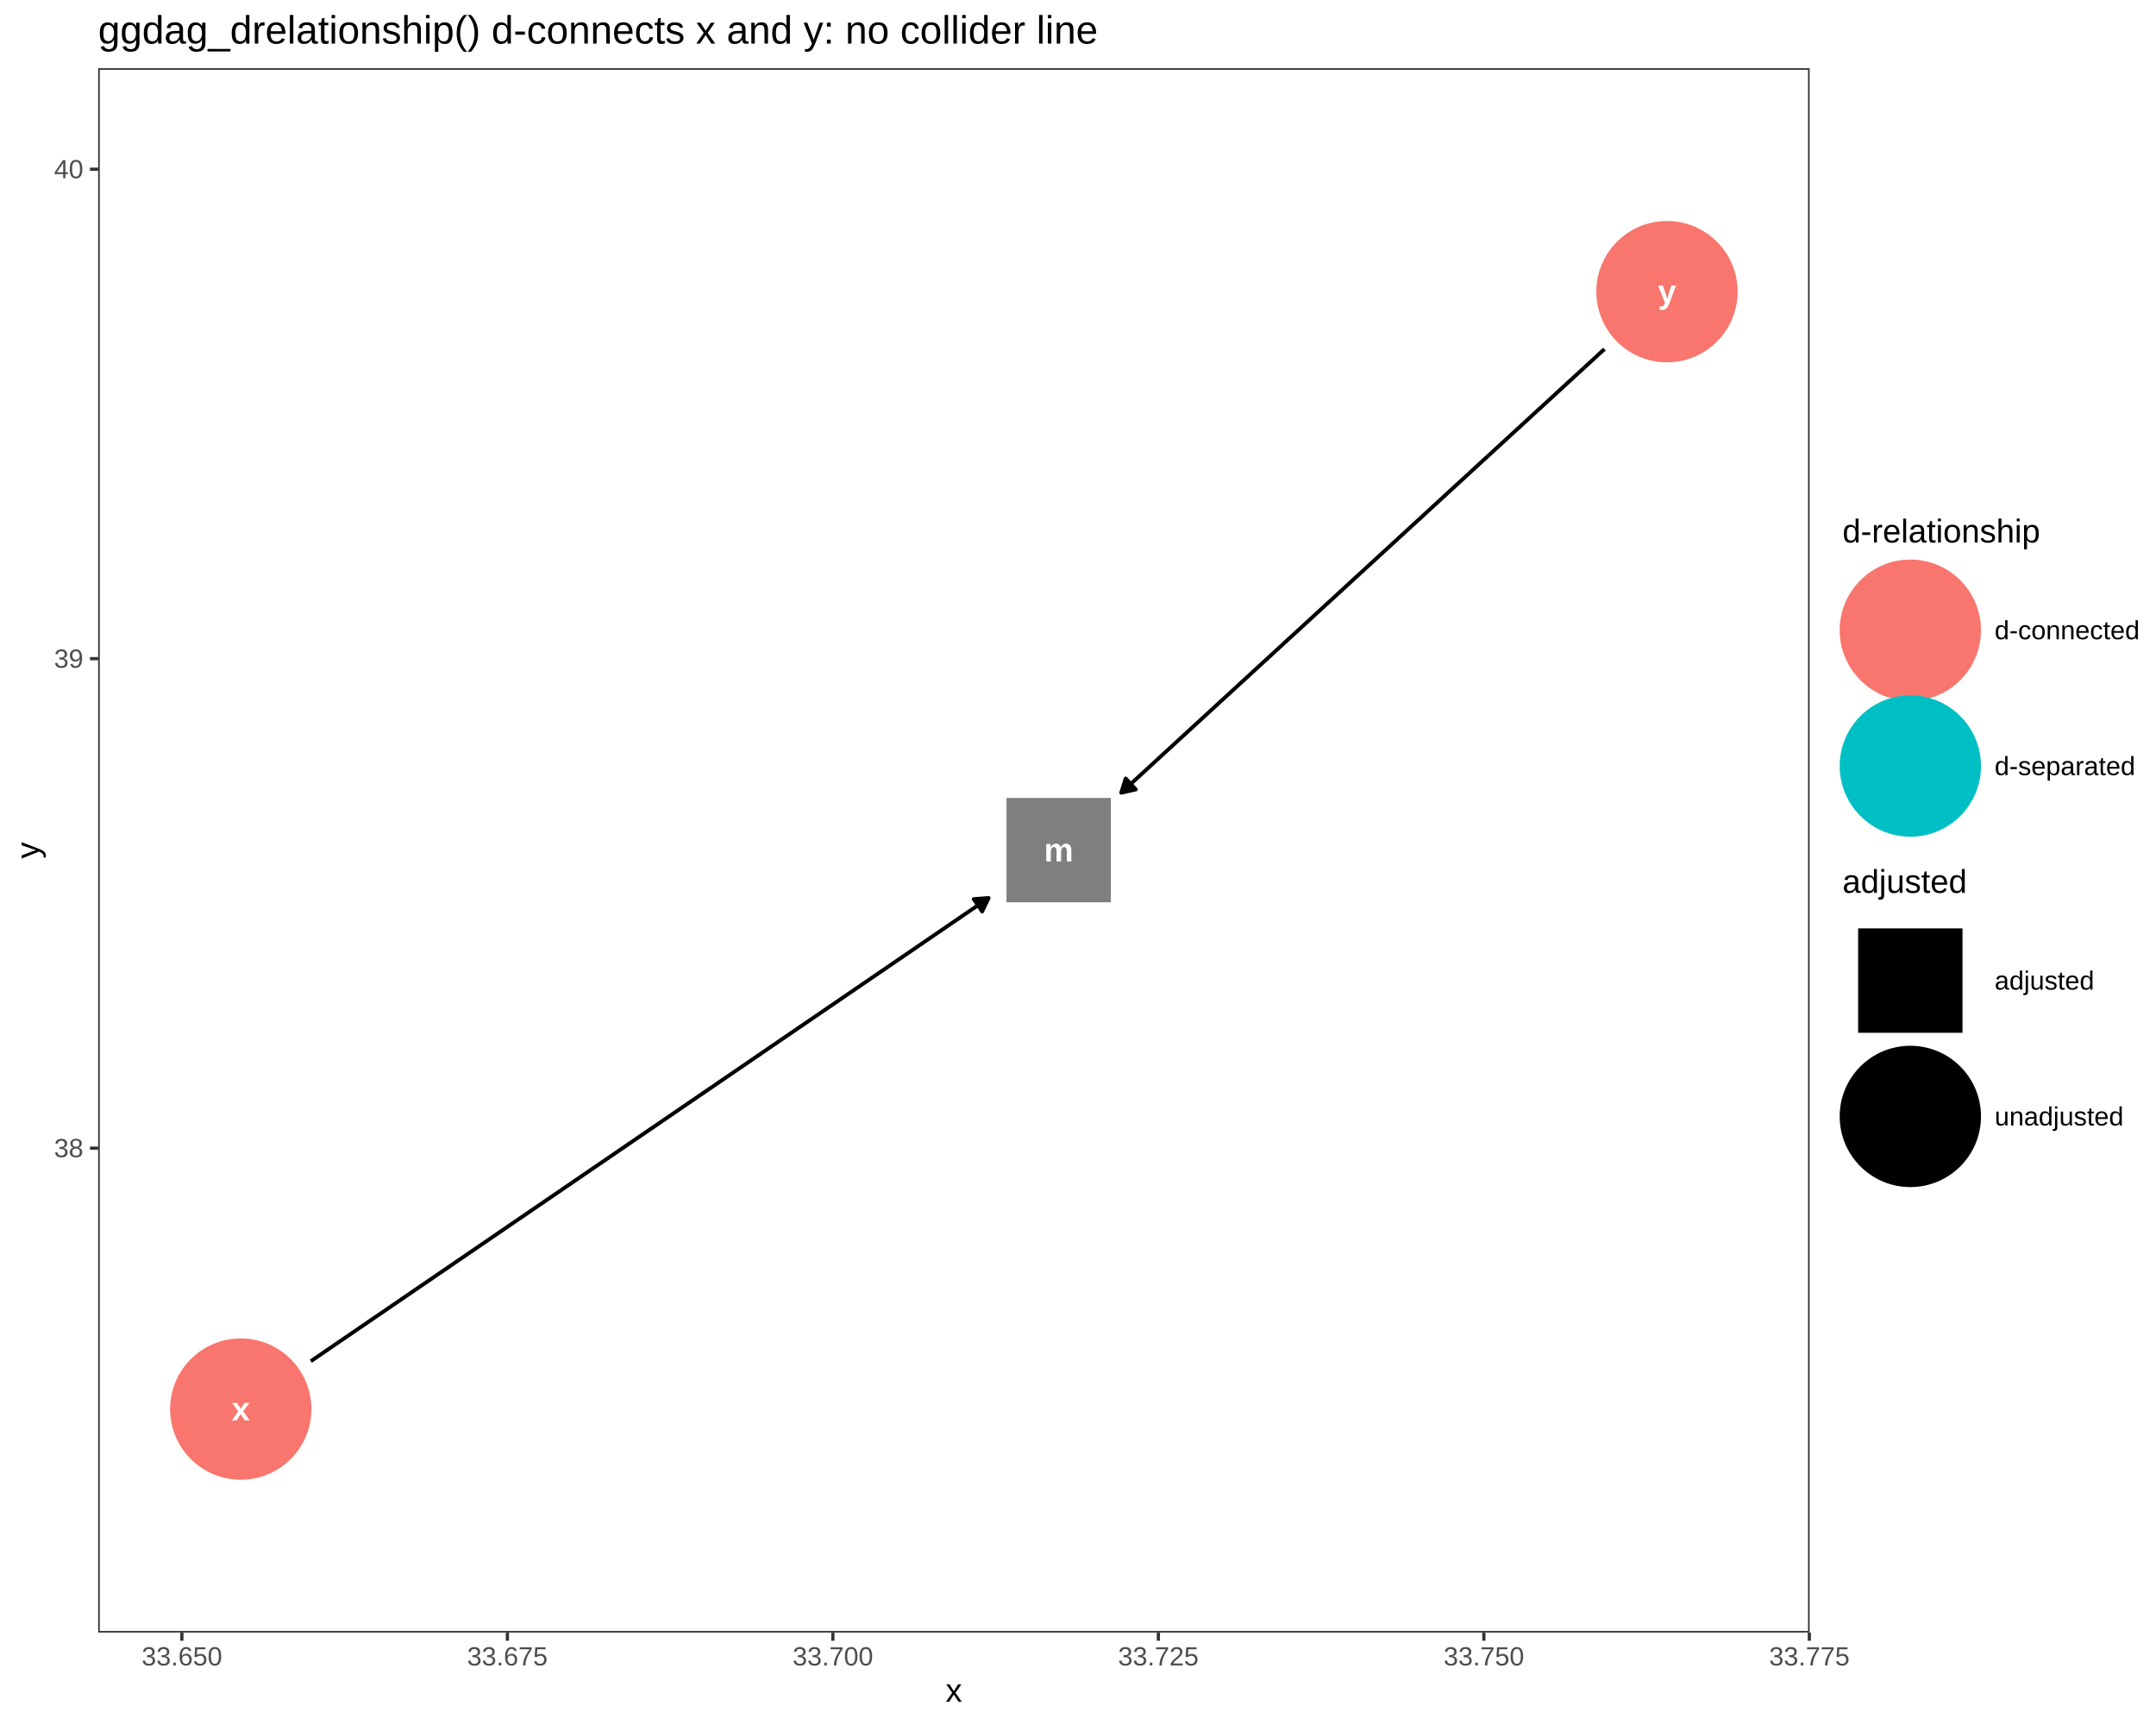
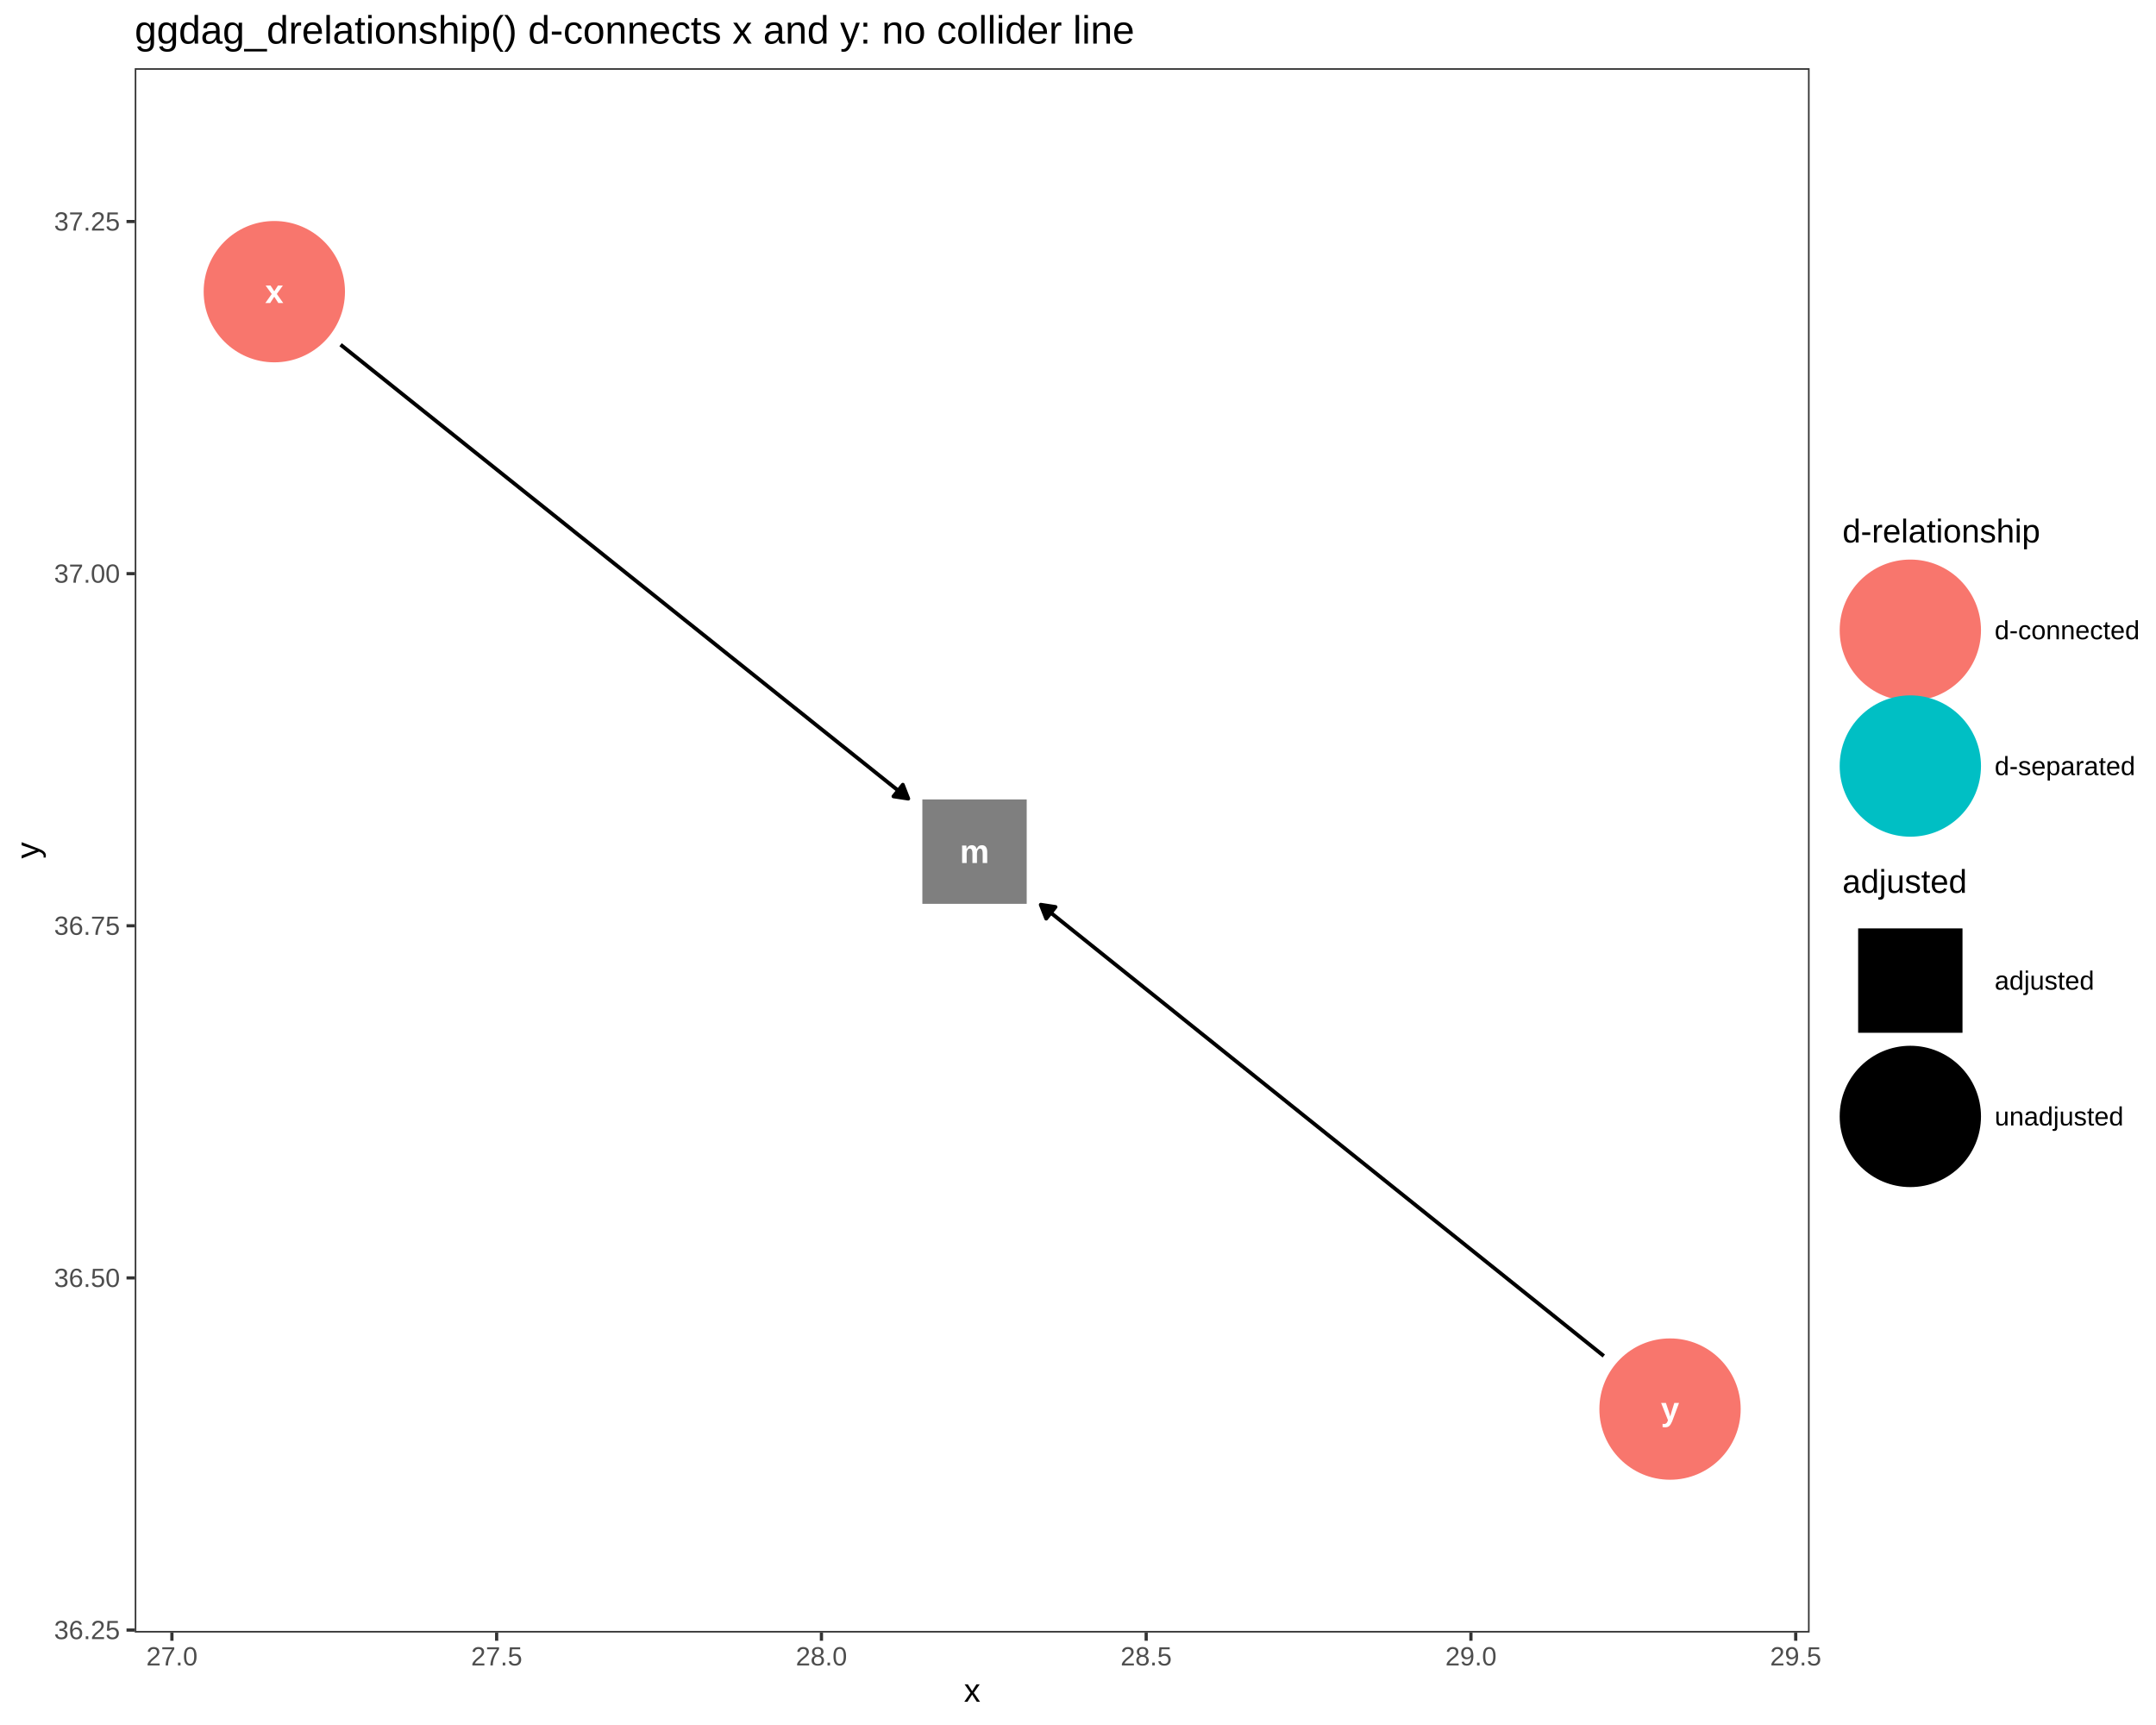
<svg xmlns="http://www.w3.org/2000/svg" viewBox="0 0 720.00 576.00">
  <defs>
    <style type="text/css">
    line, polyline, polygon, path, rect, circle {
      fill: none;
      stroke: #000000;
      stroke-linecap: round;
      stroke-linejoin: round;
      stroke-miterlimit: 10.00;
    }
  </style>
  </defs>
  <rect width="100%" height="100%" style="stroke: none; fill: #FFFFFF;" />
  <rect x="0.00" y="0.00" width="720.00" height="576.00" style="stroke-width: 1.07; stroke: #FFFFFF; fill: #FFFFFF;" />
  <defs>
-     <clipPath id="cpMzIuNzh8NjA0LjMyfDU0NS4xM3wyMi43Nw==">
-       <rect x="32.78" y="22.77" width="571.55" height="522.36" />
+     <clipPath id="cpNDQuOTl8NjA0LjMyfDU0NS4xM3wyMi43Nw==">
+       <rect x="44.99" y="22.77" width="559.33" height="522.36" />
    </clipPath>
  </defs>
-   <rect x="32.78" y="22.77" width="571.55" height="522.36" style="stroke-width: 1.07; stroke: none; fill: #FFFFFF;" clip-path="url(#cpMzIuNzh8NjA0LjMyfDU0NS4xM3wyMi43Nw==)" />
-   <polyline points="103.81,454.52 105.24,453.54 108.00,451.66 110.75,449.77 113.51,447.88 116.27,446.00 119.03,444.11 121.79,442.23 124.55,440.34 127.31,438.46 130.07,436.57 132.83,434.69 135.59,432.80 138.34,430.92 141.10,429.03 143.86,427.15 146.62,425.26 149.38,423.38 152.14,421.49 154.90,419.61 157.66,417.72 160.42,415.83 163.18,413.95 165.94,412.06 168.69,410.18 171.45,408.29 174.21,406.41 176.97,404.52 179.73,402.64 182.49,400.75 185.25,398.87 188.01,396.98 190.77,395.10 193.53,393.21 196.28,391.33 199.04,389.44 201.80,387.56 204.56,385.67 207.32,383.78 210.08,381.90 212.84,380.01 215.60,378.13 218.36,376.24 221.12,374.36 223.88,372.47 226.63,370.59 229.39,368.70 232.15,366.82 234.91,364.93 237.67,363.05 240.43,361.16 243.19,359.28 245.95,357.39 248.71,355.51 251.47,353.62 254.22,351.74 256.98,349.85 259.74,347.96 262.50,346.08 265.26,344.19 268.02,342.31 270.78,340.42 273.54,338.54 276.30,336.65 279.06,334.77 281.82,332.88 284.57,331.00 287.33,329.11 290.09,327.23 292.85,325.34 295.61,323.46 298.37,321.57 301.13,319.69 303.89,317.80 306.65,315.91 309.41,314.03 312.16,312.14 314.92,310.26 317.68,308.37 320.44,306.49 323.20,304.60 325.96,302.72 328.72,300.83 330.15,299.86 " style="stroke-width: 1.28; stroke-linecap: butt;" clip-path="url(#cpMzIuNzh8NjA0LjMyfDU0NS4xM3wyMi43Nw==)" />
-   <polygon points="327.99,304.35 330.15,299.86 325.18,300.23 " style="stroke-width: 1.28; stroke-linecap: butt; fill: #000000;" clip-path="url(#cpMzIuNzh8NjA0LjMyfDU0NS4xM3wyMi43Nw==)" />
-   <polyline points="535.81,116.56 534.12,118.11 532.07,120.00 530.02,121.88 527.97,123.76 525.91,125.65 523.86,127.53 521.81,129.41 519.76,131.30 517.71,133.18 515.65,135.07 513.60,136.95 511.55,138.83 509.50,140.72 507.45,142.60 505.39,144.48 503.34,146.37 501.29,148.25 499.24,150.13 497.19,152.02 495.13,153.90 493.08,155.78 491.03,157.67 488.98,159.55 486.93,161.43 484.87,163.32 482.82,165.20 480.77,167.09 478.72,168.97 476.67,170.85 474.62,172.74 472.56,174.62 470.51,176.50 468.46,178.39 466.41,180.27 464.36,182.15 462.30,184.04 460.25,185.92 458.20,187.80 456.15,189.69 454.10,191.57 452.04,193.45 449.99,195.34 447.94,197.22 445.89,199.11 443.84,200.99 441.78,202.87 439.73,204.76 437.68,206.64 435.63,208.52 433.58,210.41 431.52,212.29 429.47,214.17 427.42,216.06 425.37,217.94 423.32,219.82 421.26,221.71 419.21,223.59 417.16,225.48 415.11,227.36 413.06,229.24 411.00,231.13 408.95,233.01 406.90,234.89 404.85,236.78 402.80,238.66 400.75,240.54 398.69,242.43 396.64,244.31 394.59,246.19 392.54,248.08 390.49,249.96 388.43,251.84 386.38,253.73 384.33,255.61 382.28,257.50 380.23,259.38 378.17,261.26 376.12,263.15 374.43,264.70 " style="stroke-width: 1.28; stroke-linecap: butt;" clip-path="url(#cpMzIuNzh8NjA0LjMyfDU0NS4xM3wyMi43Nw==)" />
-   <polygon points="375.93,259.94 374.43,264.70 379.30,263.61 " style="stroke-width: 1.28; stroke-linecap: butt; fill: #000000;" clip-path="url(#cpMzIuNzh8NjA0LjMyfDU0NS4xM3wyMi43Nw==)" />
-   <circle cx="80.40" cy="470.51" r="17.43pt" style="stroke-width: 0.71; stroke: #F8766D; fill: #F8766D;" clip-path="url(#cpMzIuNzh8NjA0LjMyfDU0NS4xM3wyMi43Nw==)" />
-   <circle cx="556.69" cy="97.39" r="17.43pt" style="stroke-width: 0.71; stroke: #F8766D; fill: #F8766D;" clip-path="url(#cpMzIuNzh8NjA0LjMyfDU0NS4xM3wyMi43Nw==)" />
-   <polygon points="336.12,301.29 370.98,301.29 370.98,266.44 336.12,266.44 " style="stroke-width: 0.71; stroke: none; fill: #7F7F7F;" clip-path="url(#cpMzIuNzh8NjA0LjMyfDU0NS4xM3wyMi43Nw==)" />
-   <g clip-path="url(#cpMzIuNzh8NjA0LjMyfDU0NS4xM3wyMi43Nw==)">
-     <text x="77.33" y="474.30" style="font-size: 11.04px; font-weight: bold; fill: #FFFFFF; font-family: Liberation Sans;" textLength="6.14px" lengthAdjust="spacingAndGlyphs">x</text>
+   <rect x="44.99" y="22.77" width="559.33" height="522.36" style="stroke-width: 1.07; stroke: none; fill: #FFFFFF;" clip-path="url(#cpNDQuOTl8NjA0LjMyfDU0NS4xM3wyMi43Nw==)" />
+   <polyline points="113.74,115.10 115.23,116.28 117.59,118.17 119.95,120.06 122.31,121.95 124.67,123.84 127.04,125.72 129.40,127.61 131.76,129.50 134.12,131.39 136.48,133.28 138.85,135.17 141.21,137.06 143.57,138.94 145.93,140.83 148.29,142.72 150.66,144.61 153.02,146.50 155.38,148.39 157.74,150.28 160.10,152.16 162.47,154.05 164.83,155.94 167.19,157.83 169.55,159.72 171.92,161.61 174.28,163.50 176.64,165.39 179.00,167.27 181.36,169.16 183.73,171.05 186.09,172.94 188.45,174.83 190.81,176.72 193.17,178.61 195.54,180.49 197.90,182.38 200.26,184.27 202.62,186.16 204.98,188.05 207.35,189.94 209.71,191.83 212.07,193.71 214.43,195.60 216.79,197.49 219.16,199.38 221.52,201.27 223.88,203.16 226.24,205.05 228.60,206.94 230.97,208.82 233.33,210.71 235.69,212.60 238.05,214.49 240.41,216.38 242.78,218.27 245.14,220.16 247.50,222.04 249.86,223.93 252.23,225.82 254.59,227.71 256.95,229.60 259.31,231.49 261.67,233.38 264.04,235.27 266.40,237.15 268.76,239.04 271.12,240.93 273.48,242.82 275.85,244.71 278.21,246.60 280.57,248.49 282.93,250.37 285.29,252.26 287.66,254.15 290.02,256.04 292.38,257.93 294.74,259.82 297.10,261.71 299.47,263.59 301.83,265.48 303.31,266.67 " style="stroke-width: 1.28; stroke-linecap: butt;" clip-path="url(#cpNDQuOTl8NjA0LjMyfDU0NS4xM3wyMi43Nw==)" />
+   <polygon points="298.38,265.92 303.31,266.67 301.50,262.03 " style="stroke-width: 1.28; stroke-linecap: butt; fill: #000000;" clip-path="url(#cpNDQuOTl8NjA0LjMyfDU0NS4xM3wyMi43Nw==)" />
+   <polyline points="535.59,452.78 534.25,451.71 531.90,449.83 529.56,447.95 527.21,446.07 524.87,444.19 522.52,442.31 520.17,440.42 517.83,438.54 515.48,436.66 513.14,434.78 510.79,432.90 508.44,431.02 506.10,429.14 503.75,427.26 501.41,425.38 499.06,423.50 496.71,421.62 494.37,419.74 492.02,417.86 489.67,415.98 487.33,414.10 484.98,412.22 482.64,410.34 480.29,408.46 477.94,406.58 475.60,404.70 473.25,402.82 470.91,400.94 468.56,399.06 466.21,397.18 463.87,395.30 461.52,393.42 459.18,391.54 456.83,389.66 454.48,387.78 452.14,385.90 449.79,384.02 447.45,382.14 445.10,380.26 442.75,378.38 440.41,376.50 438.06,374.62 435.71,372.74 433.37,370.86 431.02,368.98 428.68,367.10 426.33,365.22 423.98,363.34 421.64,361.46 419.29,359.58 416.95,357.70 414.60,355.82 412.25,353.94 409.91,352.06 407.56,350.18 405.22,348.30 402.87,346.42 400.52,344.54 398.18,342.66 395.83,340.78 393.49,338.90 391.14,337.01 388.79,335.13 386.45,333.25 384.10,331.37 381.75,329.49 379.41,327.61 377.06,325.73 374.72,323.85 372.37,321.97 370.02,320.09 367.68,318.21 365.33,316.33 362.99,314.45 360.64,312.57 358.29,310.69 355.95,308.81 353.60,306.93 351.26,305.05 348.91,303.17 347.57,302.10 " style="stroke-width: 1.28; stroke-linecap: butt;" clip-path="url(#cpNDQuOTl8NjA0LjMyfDU0NS4xM3wyMi43Nw==)" />
+   <polygon points="352.49,302.85 347.57,302.10 349.38,306.74 " style="stroke-width: 1.28; stroke-linecap: butt; fill: #000000;" clip-path="url(#cpNDQuOTl8NjA0LjMyfDU0NS4xM3wyMi43Nw==)" />
+   <circle cx="91.61" cy="97.39" r="17.43pt" style="stroke-width: 0.71; stroke: #F8766D; fill: #F8766D;" clip-path="url(#cpNDQuOTl8NjA0LjMyfDU0NS4xM3wyMi43Nw==)" />
+   <circle cx="557.71" cy="470.51" r="17.43pt" style="stroke-width: 0.71; stroke: #F8766D; fill: #F8766D;" clip-path="url(#cpNDQuOTl8NjA0LjMyfDU0NS4xM3wyMi43Nw==)" />
+   <polygon points="308.02,301.80 342.87,301.80 342.87,266.94 308.02,266.94 " style="stroke-width: 0.71; stroke: none; fill: #7F7F7F;" clip-path="url(#cpNDQuOTl8NjA0LjMyfDU0NS4xM3wyMi43Nw==)" />
+   <g clip-path="url(#cpNDQuOTl8NjA0LjMyfDU0NS4xM3wyMi43Nw==)">
+     <text x="88.53" y="101.19" style="font-size: 11.04px; font-weight: bold; fill: #FFFFFF; font-family: Liberation Sans;" textLength="6.14px" lengthAdjust="spacingAndGlyphs">x</text>
  </g>
-   <g clip-path="url(#cpMzIuNzh8NjA0LjMyfDU0NS4xM3wyMi43Nw==)">
-     <text x="553.62" y="101.19" style="font-size: 11.04px; font-weight: bold; fill: #FFFFFF; font-family: Liberation Sans;" textLength="6.14px" lengthAdjust="spacingAndGlyphs">y</text>
+   <g clip-path="url(#cpNDQuOTl8NjA0LjMyfDU0NS4xM3wyMi43Nw==)">
+     <text x="554.64" y="474.30" style="font-size: 11.04px; font-weight: bold; fill: #FFFFFF; font-family: Liberation Sans;" textLength="6.14px" lengthAdjust="spacingAndGlyphs">y</text>
  </g>
-   <g clip-path="url(#cpMzIuNzh8NjA0LjMyfDU0NS4xM3wyMi43Nw==)">
-     <text x="348.64" y="287.66" style="font-size: 11.04px; font-weight: bold; fill: #FFFFFF; font-family: Liberation Sans;" textLength="9.81px" lengthAdjust="spacingAndGlyphs">m</text>
+   <g clip-path="url(#cpNDQuOTl8NjA0LjMyfDU0NS4xM3wyMi43Nw==)">
+     <text x="320.54" y="288.17" style="font-size: 11.04px; font-weight: bold; fill: #FFFFFF; font-family: Liberation Sans;" textLength="9.81px" lengthAdjust="spacingAndGlyphs">m</text>
  </g>
-   <rect x="32.78" y="22.77" width="571.55" height="522.36" style="stroke-width: 1.07; stroke: #333333;" clip-path="url(#cpMzIuNzh8NjA0LjMyfDU0NS4xM3wyMi43Nw==)" />
+   <rect x="44.99" y="22.77" width="559.33" height="522.36" style="stroke-width: 1.07; stroke: #333333;" clip-path="url(#cpNDQuOTl8NjA0LjMyfDU0NS4xM3wyMi43Nw==)" />
  <defs>
    <clipPath id="cpMC4wMHw3MjAuMDB8NTc2LjAwfDAuMDA=">
      <rect x="0.00" y="0.00" width="720.00" height="576.00" />
    </clipPath>
  </defs>
  <g clip-path="url(#cpMC4wMHw3MjAuMDB8NTc2LjAwfDAuMDA=)">
-     <text x="18.06" y="386.40" style="font-size: 8.80px; fill: #4D4D4D; font-family: Liberation Sans;" textLength="9.78px" lengthAdjust="spacingAndGlyphs">38</text>
+     <text x="18.06" y="547.32" style="font-size: 8.80px; fill: #4D4D4D; font-family: Liberation Sans;" textLength="22.00px" lengthAdjust="spacingAndGlyphs">36.25</text>
  </g>
  <g clip-path="url(#cpMC4wMHw3MjAuMDB8NTc2LjAwfDAuMDA=)">
-     <text x="18.06" y="222.96" style="font-size: 8.80px; fill: #4D4D4D; font-family: Liberation Sans;" textLength="9.78px" lengthAdjust="spacingAndGlyphs">39</text>
+     <text x="18.06" y="429.74" style="font-size: 8.80px; fill: #4D4D4D; font-family: Liberation Sans;" textLength="22.00px" lengthAdjust="spacingAndGlyphs">36.50</text>
  </g>
  <g clip-path="url(#cpMC4wMHw3MjAuMDB8NTc2LjAwfDAuMDA=)">
-     <text x="18.06" y="59.52" style="font-size: 8.80px; fill: #4D4D4D; font-family: Liberation Sans;" textLength="9.78px" lengthAdjust="spacingAndGlyphs">40</text>
-   </g>
-   <polyline points="30.04,383.38 32.78,383.38 " style="stroke-width: 1.07; stroke: #333333; stroke-linecap: butt;" clip-path="url(#cpMC4wMHw3MjAuMDB8NTc2LjAwfDAuMDA=)" />
-   <polyline points="30.04,219.94 32.78,219.94 " style="stroke-width: 1.07; stroke: #333333; stroke-linecap: butt;" clip-path="url(#cpMC4wMHw3MjAuMDB8NTc2LjAwfDAuMDA=)" />
-   <polyline points="30.04,56.50 32.78,56.50 " style="stroke-width: 1.07; stroke: #333333; stroke-linecap: butt;" clip-path="url(#cpMC4wMHw3MjAuMDB8NTc2LjAwfDAuMDA=)" />
-   <polyline points="60.74,547.87 60.74,545.13 " style="stroke-width: 1.07; stroke: #333333; stroke-linecap: butt;" clip-path="url(#cpMC4wMHw3MjAuMDB8NTc2LjAwfDAuMDA=)" />
-   <polyline points="169.44,547.87 169.44,545.13 " style="stroke-width: 1.07; stroke: #333333; stroke-linecap: butt;" clip-path="url(#cpMC4wMHw3MjAuMDB8NTc2LjAwfDAuMDA=)" />
-   <polyline points="278.14,547.87 278.14,545.13 " style="stroke-width: 1.07; stroke: #333333; stroke-linecap: butt;" clip-path="url(#cpMC4wMHw3MjAuMDB8NTc2LjAwfDAuMDA=)" />
-   <polyline points="386.84,547.87 386.84,545.13 " style="stroke-width: 1.07; stroke: #333333; stroke-linecap: butt;" clip-path="url(#cpMC4wMHw3MjAuMDB8NTc2LjAwfDAuMDA=)" />
-   <polyline points="495.54,547.87 495.54,545.13 " style="stroke-width: 1.07; stroke: #333333; stroke-linecap: butt;" clip-path="url(#cpMC4wMHw3MjAuMDB8NTc2LjAwfDAuMDA=)" />
-   <polyline points="604.23,547.87 604.23,545.13 " style="stroke-width: 1.07; stroke: #333333; stroke-linecap: butt;" clip-path="url(#cpMC4wMHw3MjAuMDB8NTc2LjAwfDAuMDA=)" />
-   <g clip-path="url(#cpMC4wMHw3MjAuMDB8NTc2LjAwfDAuMDA=)">
-     <text x="47.30" y="556.11" style="font-size: 8.80px; fill: #4D4D4D; font-family: Liberation Sans;" textLength="26.89px" lengthAdjust="spacingAndGlyphs">33.650</text>
+     <text x="18.06" y="312.15" style="font-size: 8.80px; fill: #4D4D4D; font-family: Liberation Sans;" textLength="22.00px" lengthAdjust="spacingAndGlyphs">36.75</text>
  </g>
  <g clip-path="url(#cpMC4wMHw3MjAuMDB8NTc2LjAwfDAuMDA=)">
-     <text x="155.99" y="556.11" style="font-size: 8.80px; fill: #4D4D4D; font-family: Liberation Sans;" textLength="26.89px" lengthAdjust="spacingAndGlyphs">33.675</text>
+     <text x="18.06" y="194.57" style="font-size: 8.80px; fill: #4D4D4D; font-family: Liberation Sans;" textLength="22.00px" lengthAdjust="spacingAndGlyphs">37.00</text>
  </g>
  <g clip-path="url(#cpMC4wMHw3MjAuMDB8NTc2LjAwfDAuMDA=)">
-     <text x="264.69" y="556.11" style="font-size: 8.80px; fill: #4D4D4D; font-family: Liberation Sans;" textLength="26.89px" lengthAdjust="spacingAndGlyphs">33.700</text>
+     <text x="18.06" y="76.99" style="font-size: 8.80px; fill: #4D4D4D; font-family: Liberation Sans;" textLength="22.00px" lengthAdjust="spacingAndGlyphs">37.25</text>
+   </g>
+   <polyline points="42.25,544.30 44.99,544.30 " style="stroke-width: 1.07; stroke: #333333; stroke-linecap: butt;" clip-path="url(#cpMC4wMHw3MjAuMDB8NTc2LjAwfDAuMDA=)" />
+   <polyline points="42.25,426.71 44.99,426.71 " style="stroke-width: 1.07; stroke: #333333; stroke-linecap: butt;" clip-path="url(#cpMC4wMHw3MjAuMDB8NTc2LjAwfDAuMDA=)" />
+   <polyline points="42.25,309.13 44.99,309.13 " style="stroke-width: 1.07; stroke: #333333; stroke-linecap: butt;" clip-path="url(#cpMC4wMHw3MjAuMDB8NTc2LjAwfDAuMDA=)" />
+   <polyline points="42.25,191.55 44.99,191.55 " style="stroke-width: 1.07; stroke: #333333; stroke-linecap: butt;" clip-path="url(#cpMC4wMHw3MjAuMDB8NTc2LjAwfDAuMDA=)" />
+   <polyline points="42.25,73.97 44.99,73.97 " style="stroke-width: 1.07; stroke: #333333; stroke-linecap: butt;" clip-path="url(#cpMC4wMHw3MjAuMDB8NTc2LjAwfDAuMDA=)" />
+   <polyline points="57.41,547.87 57.41,545.13 " style="stroke-width: 1.07; stroke: #333333; stroke-linecap: butt;" clip-path="url(#cpMC4wMHw3MjAuMDB8NTc2LjAwfDAuMDA=)" />
+   <polyline points="165.86,547.87 165.86,545.13 " style="stroke-width: 1.07; stroke: #333333; stroke-linecap: butt;" clip-path="url(#cpMC4wMHw3MjAuMDB8NTc2LjAwfDAuMDA=)" />
+   <polyline points="274.32,547.87 274.32,545.13 " style="stroke-width: 1.07; stroke: #333333; stroke-linecap: butt;" clip-path="url(#cpMC4wMHw3MjAuMDB8NTc2LjAwfDAuMDA=)" />
+   <polyline points="382.77,547.87 382.77,545.13 " style="stroke-width: 1.07; stroke: #333333; stroke-linecap: butt;" clip-path="url(#cpMC4wMHw3MjAuMDB8NTc2LjAwfDAuMDA=)" />
+   <polyline points="491.22,547.87 491.22,545.13 " style="stroke-width: 1.07; stroke: #333333; stroke-linecap: butt;" clip-path="url(#cpMC4wMHw3MjAuMDB8NTc2LjAwfDAuMDA=)" />
+   <polyline points="599.68,547.87 599.68,545.13 " style="stroke-width: 1.07; stroke: #333333; stroke-linecap: butt;" clip-path="url(#cpMC4wMHw3MjAuMDB8NTc2LjAwfDAuMDA=)" />
+   <g clip-path="url(#cpMC4wMHw3MjAuMDB8NTc2LjAwfDAuMDA=)">
+     <text x="48.85" y="556.11" style="font-size: 8.80px; fill: #4D4D4D; font-family: Liberation Sans;" textLength="17.11px" lengthAdjust="spacingAndGlyphs">27.0</text>
  </g>
  <g clip-path="url(#cpMC4wMHw3MjAuMDB8NTc2LjAwfDAuMDA=)">
-     <text x="373.39" y="556.11" style="font-size: 8.80px; fill: #4D4D4D; font-family: Liberation Sans;" textLength="26.89px" lengthAdjust="spacingAndGlyphs">33.725</text>
+     <text x="157.31" y="556.11" style="font-size: 8.80px; fill: #4D4D4D; font-family: Liberation Sans;" textLength="17.11px" lengthAdjust="spacingAndGlyphs">27.5</text>
  </g>
  <g clip-path="url(#cpMC4wMHw3MjAuMDB8NTc2LjAwfDAuMDA=)">
-     <text x="482.09" y="556.11" style="font-size: 8.80px; fill: #4D4D4D; font-family: Liberation Sans;" textLength="26.89px" lengthAdjust="spacingAndGlyphs">33.750</text>
+     <text x="265.76" y="556.11" style="font-size: 8.80px; fill: #4D4D4D; font-family: Liberation Sans;" textLength="17.11px" lengthAdjust="spacingAndGlyphs">28.0</text>
  </g>
  <g clip-path="url(#cpMC4wMHw3MjAuMDB8NTc2LjAwfDAuMDA=)">
-     <text x="590.79" y="556.11" style="font-size: 8.80px; fill: #4D4D4D; font-family: Liberation Sans;" textLength="26.89px" lengthAdjust="spacingAndGlyphs">33.775</text>
+     <text x="374.21" y="556.11" style="font-size: 8.80px; fill: #4D4D4D; font-family: Liberation Sans;" textLength="17.11px" lengthAdjust="spacingAndGlyphs">28.5</text>
  </g>
  <g clip-path="url(#cpMC4wMHw3MjAuMDB8NTc2LjAwfDAuMDA=)">
-     <text x="315.80" y="568.24" style="font-size: 11.00px; font-family: Liberation Sans;" textLength="5.50px" lengthAdjust="spacingAndGlyphs">x</text>
+     <text x="482.67" y="556.11" style="font-size: 8.80px; fill: #4D4D4D; font-family: Liberation Sans;" textLength="17.11px" lengthAdjust="spacingAndGlyphs">29.0</text>
+   </g>
+   <g clip-path="url(#cpMC4wMHw3MjAuMDB8NTc2LjAwfDAuMDA=)">
+     <text x="591.12" y="556.11" style="font-size: 8.80px; fill: #4D4D4D; font-family: Liberation Sans;" textLength="17.11px" lengthAdjust="spacingAndGlyphs">29.5</text>
+   </g>
+   <g clip-path="url(#cpMC4wMHw3MjAuMDB8NTc2LjAwfDAuMDA=)">
+     <text x="321.91" y="568.24" style="font-size: 11.00px; font-family: Liberation Sans;" textLength="5.50px" lengthAdjust="spacingAndGlyphs">x</text>
  </g>
  <g clip-path="url(#cpMC4wMHw3MjAuMDB8NTc2LjAwfDAuMDA=)">
    <text transform="translate(13.04,286.70) rotate(-90)" style="font-size: 11.00px; font-family: Liberation Sans;" textLength="5.50px" lengthAdjust="spacingAndGlyphs">y</text>
  </g>
  <rect x="615.28" y="172.44" width="99.24" height="106.03" style="stroke-width: 1.07; stroke: none; fill: #FFFFFF;" clip-path="url(#cpMC4wMHw3MjAuMDB8NTc2LjAwfDAuMDA=)" />
  <g clip-path="url(#cpMC4wMHw3MjAuMDB8NTc2LjAwfDAuMDA=)">
    <text x="615.28" y="181.14" style="font-size: 11.00px; font-family: Liberation Sans;" textLength="66.06px" lengthAdjust="spacingAndGlyphs">d-relationship</text>
  </g>
  <rect x="615.28" y="187.76" width="45.35" height="45.35" style="stroke-width: 1.07; stroke: none; fill: #FFFFFF;" clip-path="url(#cpMC4wMHw3MjAuMDB8NTc2LjAwfDAuMDA=)" />
  <circle cx="637.96" cy="210.44" r="17.43pt" style="stroke-width: 0.71; stroke: #F8766D; fill: #F8766D;" clip-path="url(#cpMC4wMHw3MjAuMDB8NTc2LjAwfDAuMDA=)" />
  <rect x="615.28" y="233.12" width="45.35" height="45.35" style="stroke-width: 1.07; stroke: none; fill: #FFFFFF;" clip-path="url(#cpMC4wMHw3MjAuMDB8NTc2LjAwfDAuMDA=)" />
  <circle cx="637.96" cy="255.79" r="17.43pt" style="stroke-width: 0.71; stroke: #00BFC4; fill: #00BFC4;" clip-path="url(#cpMC4wMHw3MjAuMDB8NTc2LjAwfDAuMDA=)" />
  <g clip-path="url(#cpMC4wMHw3MjAuMDB8NTc2LjAwfDAuMDA=)">
    <text x="666.11" y="213.46" style="font-size: 8.80px; font-family: Liberation Sans;" textLength="48.41px" lengthAdjust="spacingAndGlyphs">d-connected</text>
  </g>
  <g clip-path="url(#cpMC4wMHw3MjAuMDB8NTc2LjAwfDAuMDA=)">
    <text x="666.11" y="258.82" style="font-size: 8.80px; font-family: Liberation Sans;" textLength="46.92px" lengthAdjust="spacingAndGlyphs">d-separated</text>
  </g>
  <rect x="615.28" y="289.43" width="93.87" height="106.03" style="stroke-width: 1.07; stroke: none; fill: #FFFFFF;" clip-path="url(#cpMC4wMHw3MjAuMDB8NTc2LjAwfDAuMDA=)" />
  <g clip-path="url(#cpMC4wMHw3MjAuMDB8NTc2LjAwfDAuMDA=)">
    <text x="615.28" y="298.13" style="font-size: 11.00px; font-family: Liberation Sans;" textLength="41.62px" lengthAdjust="spacingAndGlyphs">adjusted</text>
  </g>
  <rect x="615.28" y="304.75" width="45.35" height="45.35" style="stroke-width: 1.07; stroke: none; fill: #FFFFFF;" clip-path="url(#cpMC4wMHw3MjAuMDB8NTc2LjAwfDAuMDA=)" />
  <polygon points="620.53,344.86 655.38,344.86 655.38,310.00 620.53,310.00 " style="stroke-width: 0.71; stroke: none; fill: #000000;" clip-path="url(#cpMC4wMHw3MjAuMDB8NTc2LjAwfDAuMDA=)" />
  <rect x="615.28" y="350.11" width="45.35" height="45.35" style="stroke-width: 1.07; stroke: none; fill: #FFFFFF;" clip-path="url(#cpMC4wMHw3MjAuMDB8NTc2LjAwfDAuMDA=)" />
  <circle cx="637.96" cy="372.79" r="17.43pt" style="stroke-width: 0.71; fill: #000000;" clip-path="url(#cpMC4wMHw3MjAuMDB8NTc2LjAwfDAuMDA=)" />
  <g clip-path="url(#cpMC4wMHw3MjAuMDB8NTc2LjAwfDAuMDA=)">
    <text x="666.11" y="330.45" style="font-size: 8.80px; font-family: Liberation Sans;" textLength="33.25px" lengthAdjust="spacingAndGlyphs">adjusted</text>
  </g>
  <g clip-path="url(#cpMC4wMHw3MjAuMDB8NTc2LjAwfDAuMDA=)">
    <text x="666.11" y="375.81" style="font-size: 8.80px; font-family: Liberation Sans;" textLength="43.03px" lengthAdjust="spacingAndGlyphs">unadjusted</text>
  </g>
  <g clip-path="url(#cpMC4wMHw3MjAuMDB8NTc2LjAwfDAuMDA=)">
-     <text x="32.78" y="14.56" style="font-size: 13.20px; font-family: Liberation Sans;" textLength="333.36px" lengthAdjust="spacingAndGlyphs">ggdag_drelationship() d-connects x and y: no collider line</text>
+     <text x="44.99" y="14.56" style="font-size: 13.20px; font-family: Liberation Sans;" textLength="333.36px" lengthAdjust="spacingAndGlyphs">ggdag_drelationship() d-connects x and y: no collider line</text>
  </g>
</svg>
